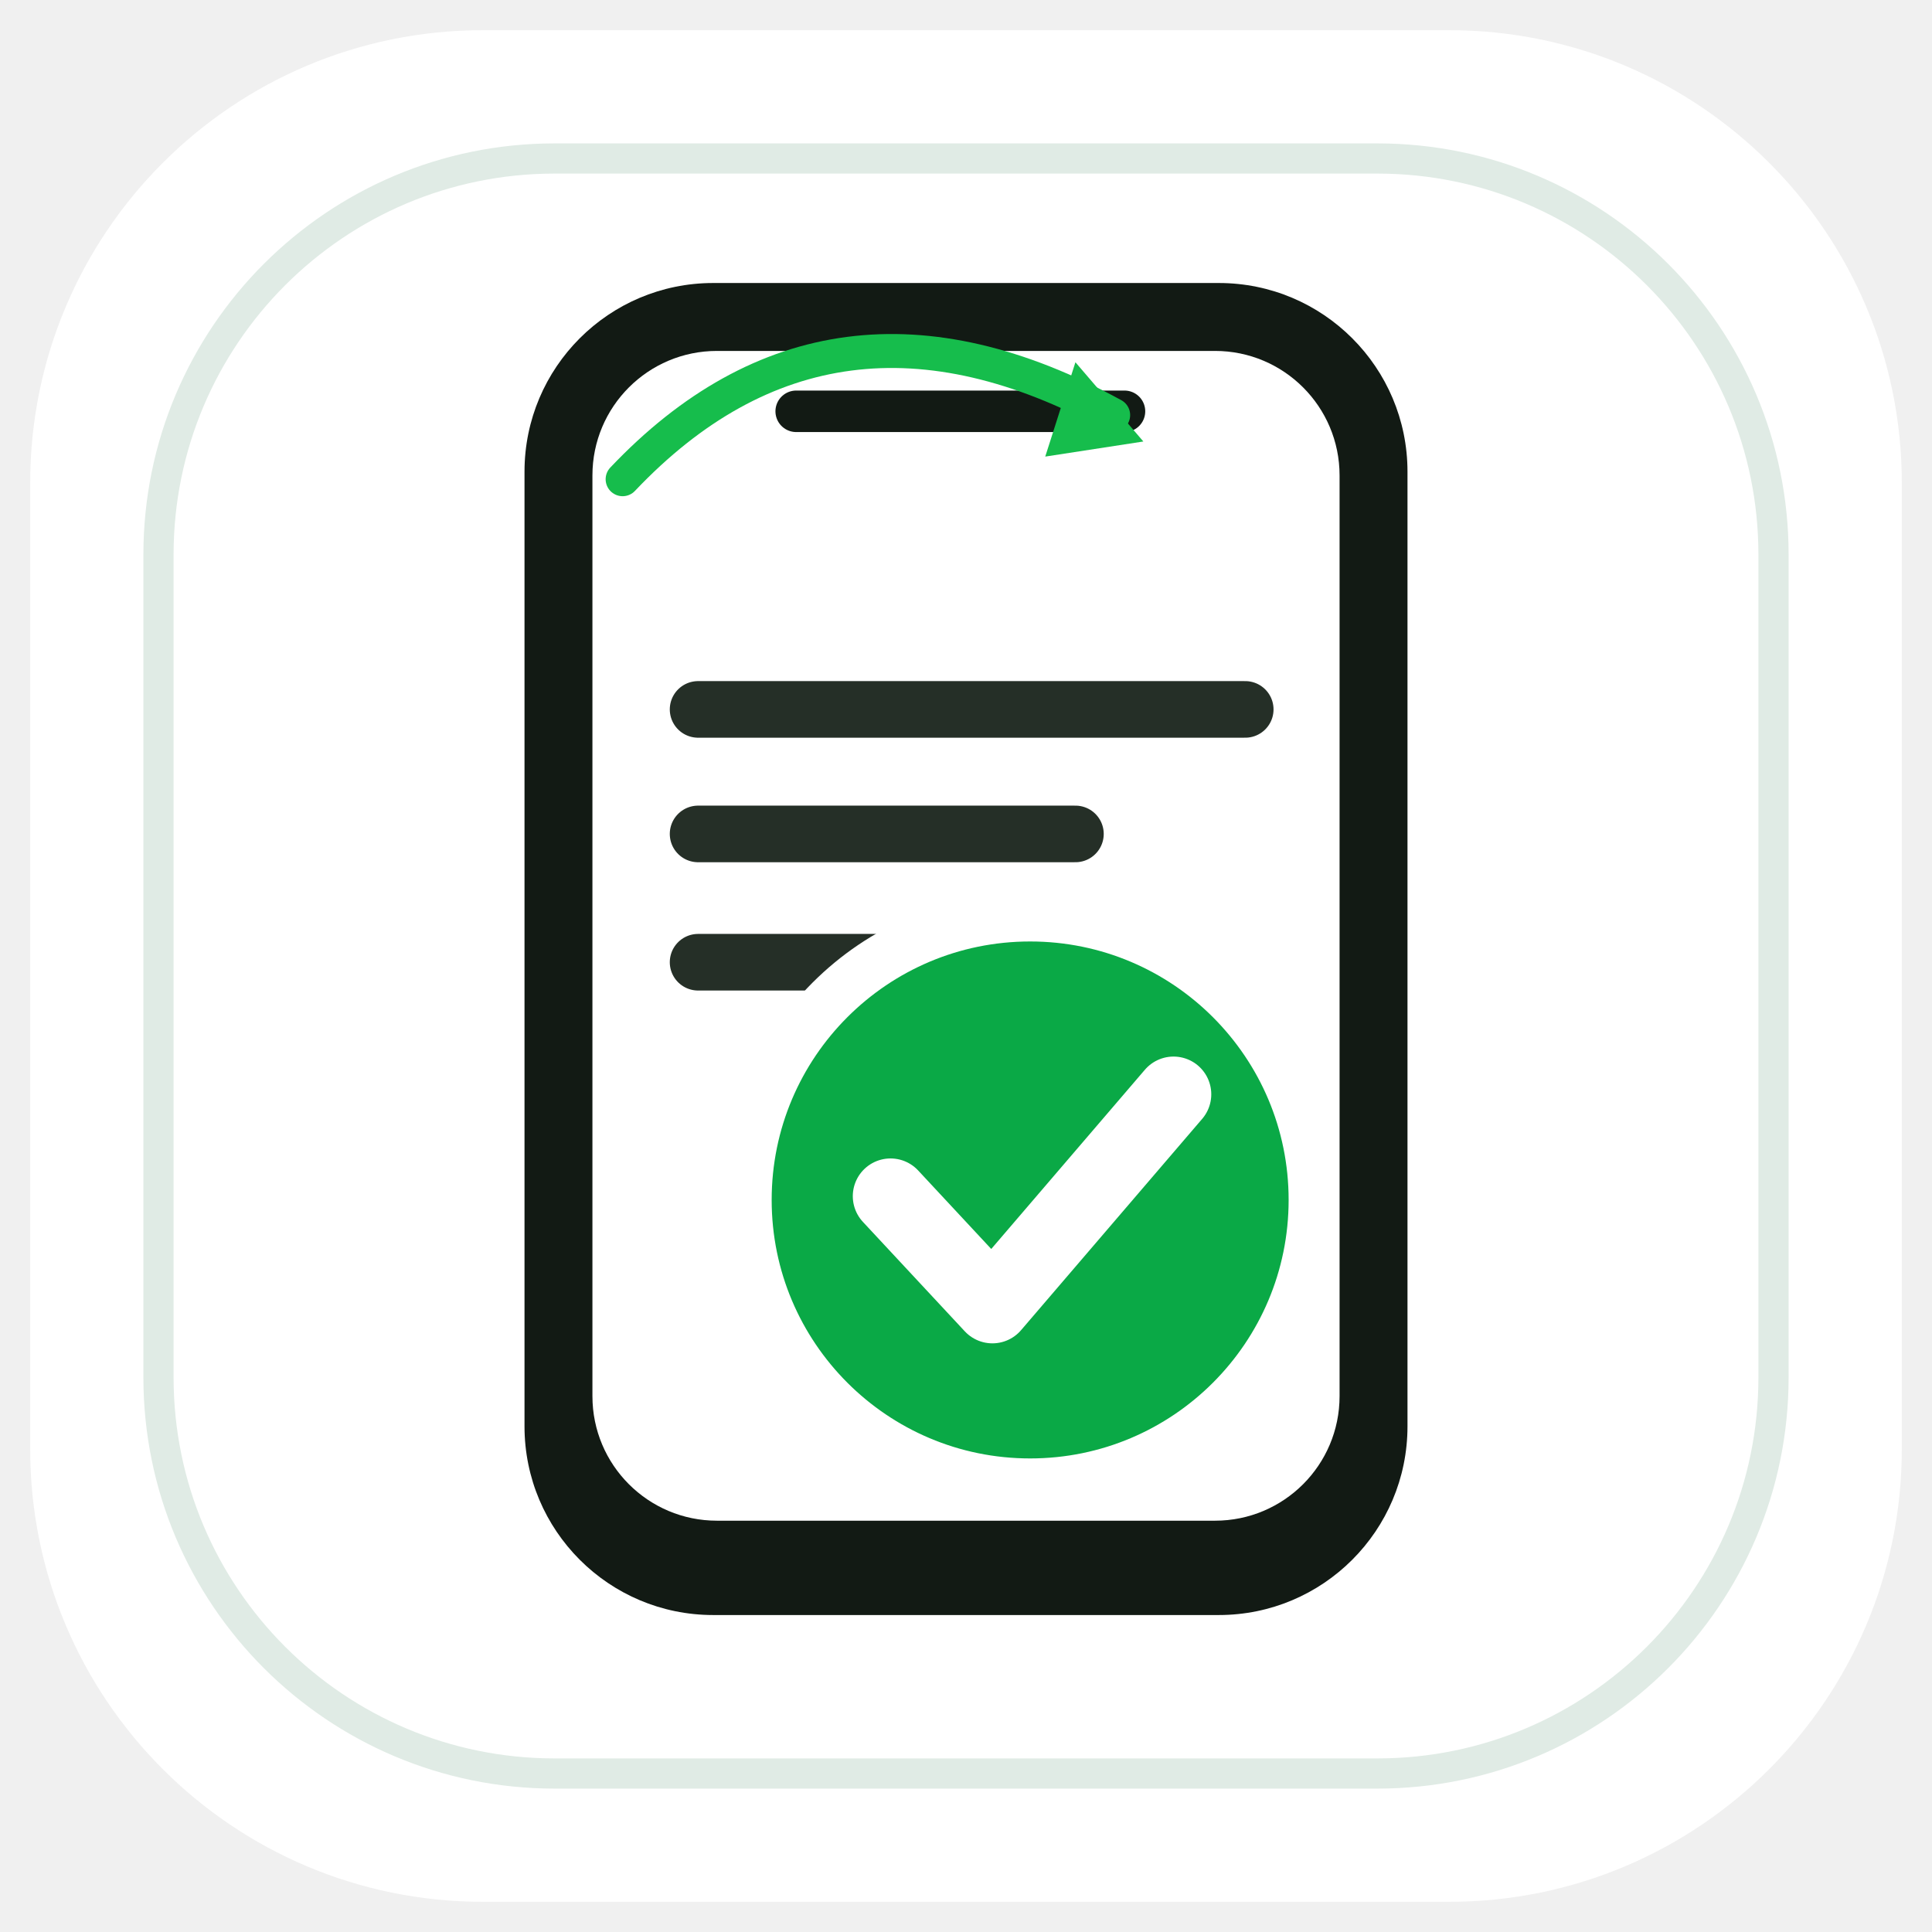
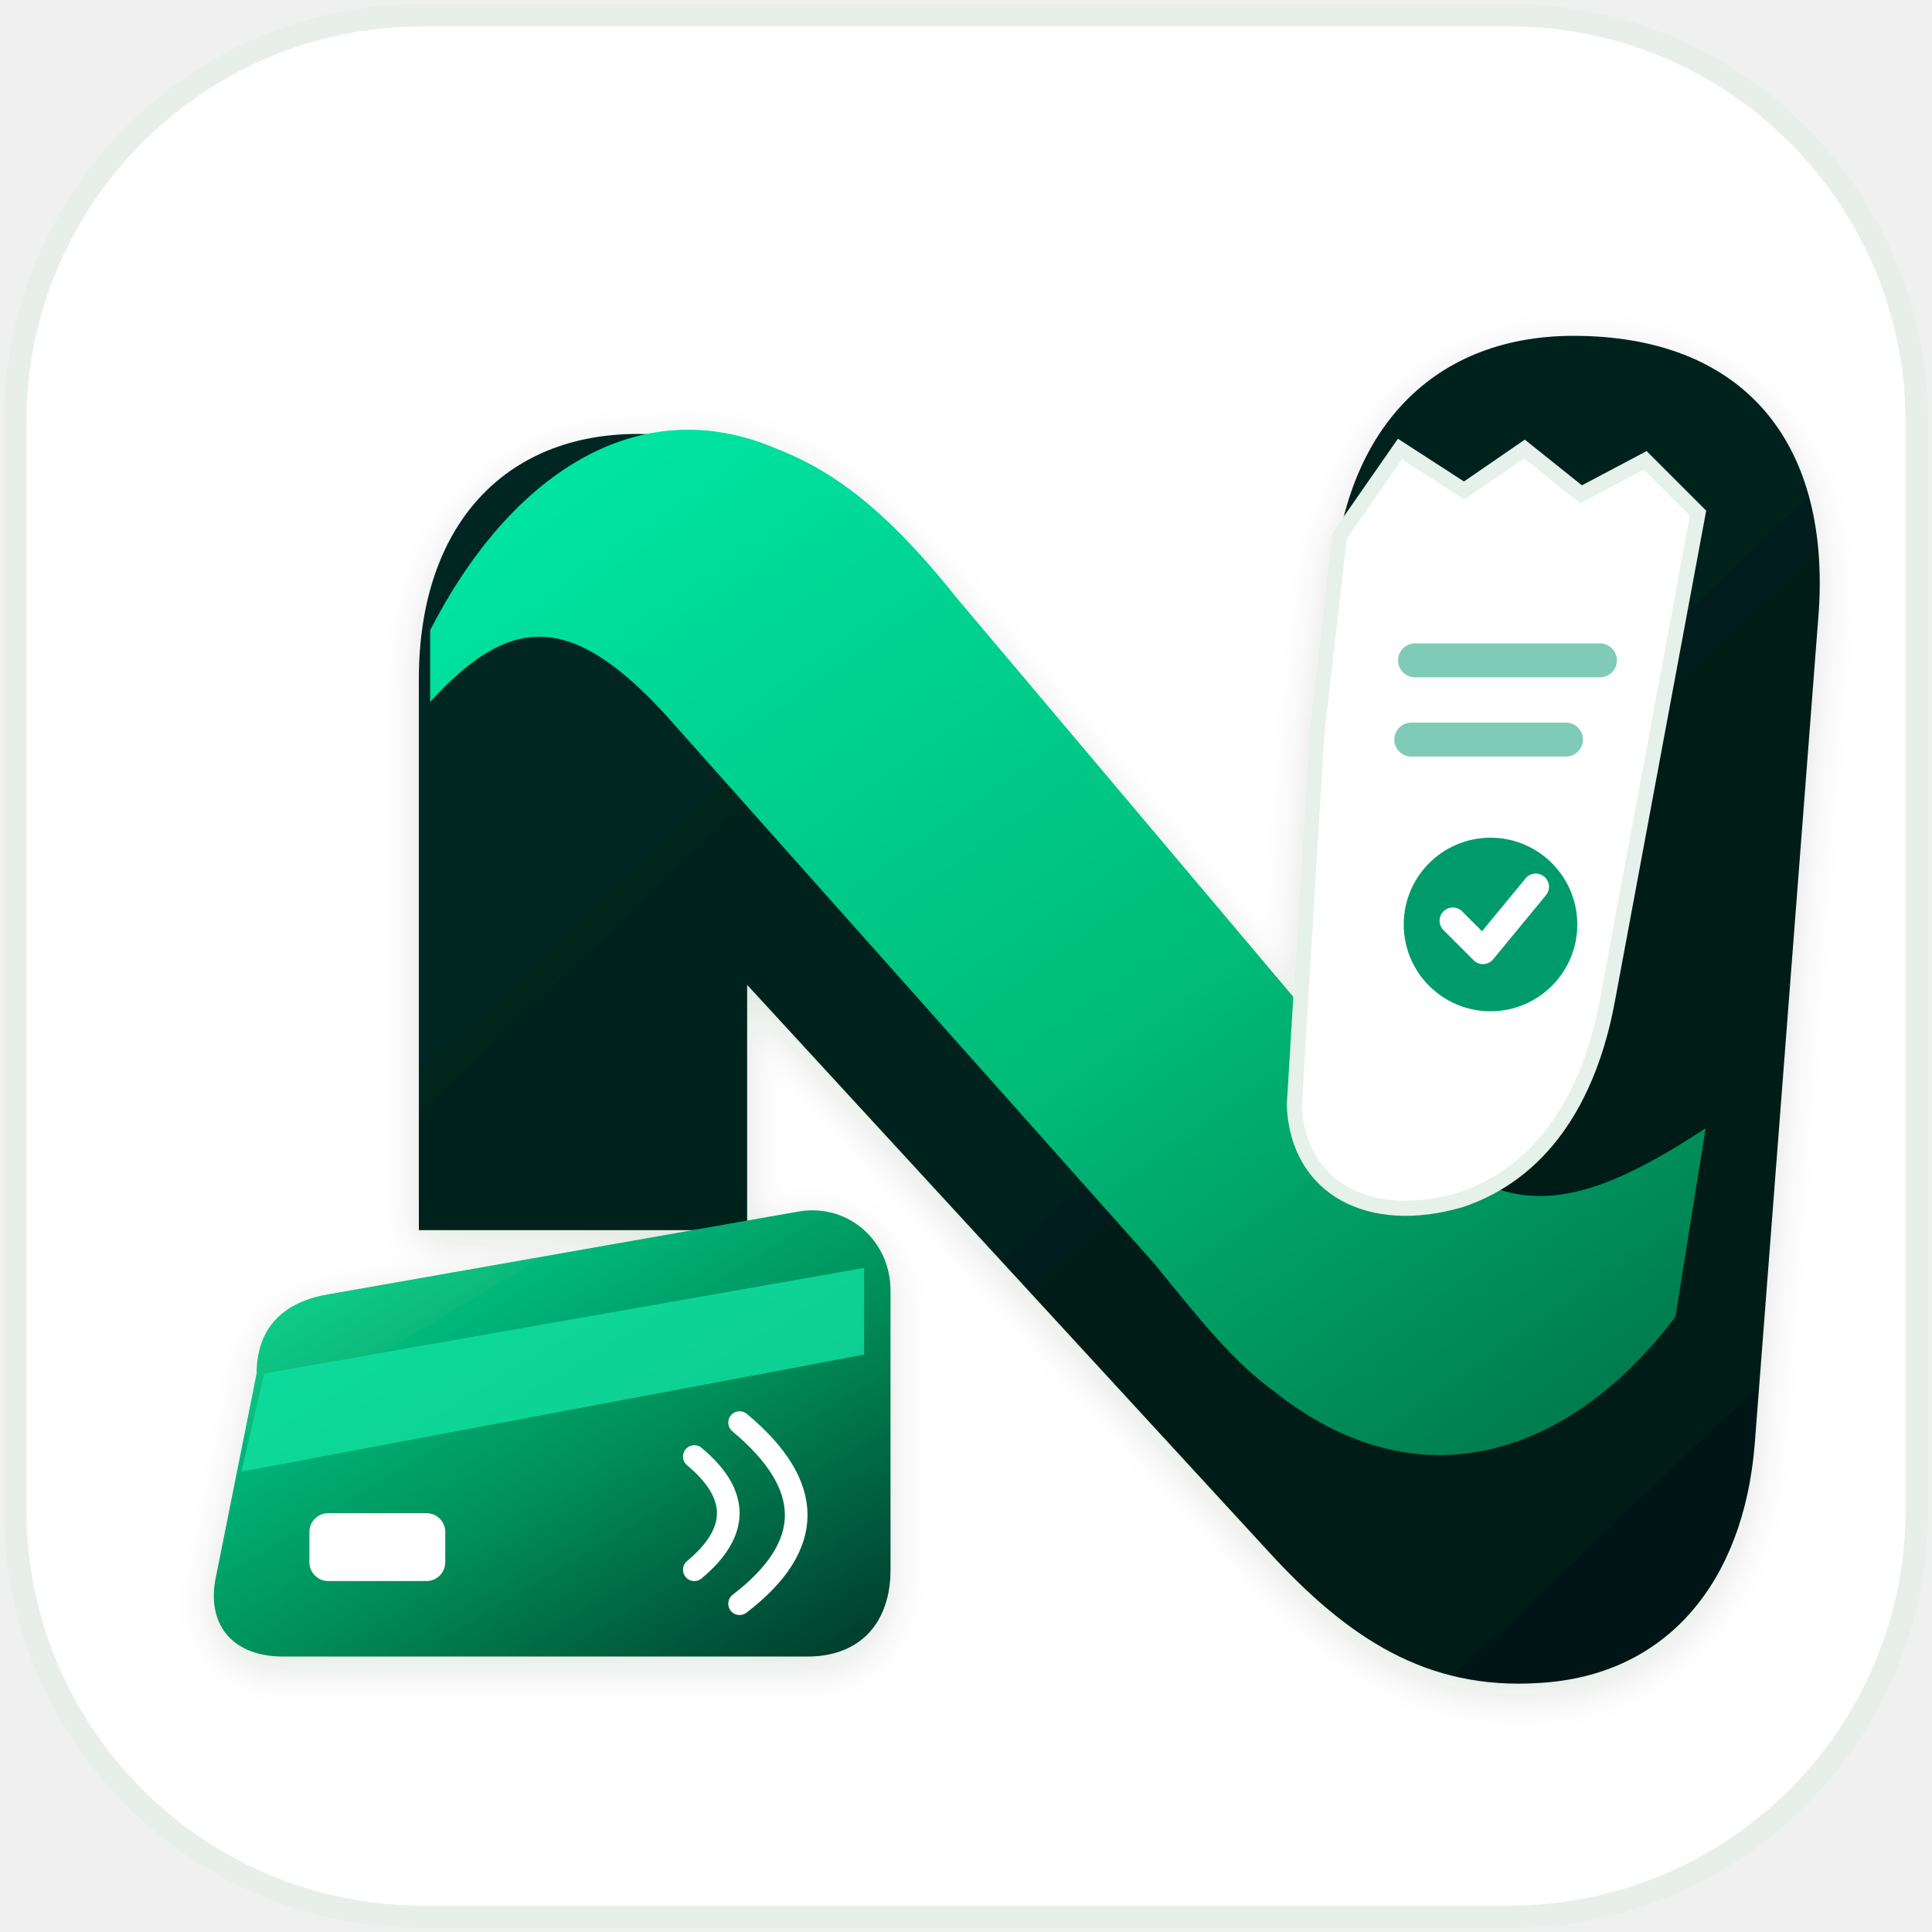
- <svg xmlns="http://www.w3.org/2000/svg" width="512" height="512" viewBox="0 0 512 512">
-   <rect x="8" y="8" width="496" height="496" rx="120" fill="#fff" />
-   <rect x="42" y="42" width="428" height="428" rx="105" fill="#fff" stroke="#e0ebe5" stroke-width="8" />
-   <rect x="139" y="75" width="234" height="353" rx="50" fill="#121a14" />
-   <rect x="157" y="93" width="198" height="310" rx="33" fill="#fff" />
-   <path d="M211 109h87" stroke="#121a14" stroke-width="11" stroke-linecap="round" />
-   <path d="M185 188h145M185 221h100M185 255h110" stroke="#252f27" stroke-width="15" stroke-linecap="round" />
-   <circle cx="273" cy="318" r="75" fill="#0aa946" stroke="#fff" stroke-width="13" />
-   <path d="m236 317 27 29 48-56" stroke="#fff" stroke-width="20" fill="none" stroke-linecap="round" stroke-linejoin="round" />
-   <path d="M165 127q55-58 130-17" fill="none" stroke="#16bd4c" stroke-width="9" stroke-linecap="round" />
-   <path d="m285 96 18 21-26 4" fill="#16bd4c" />
+ <svg xmlns="http://www.w3.org/2000/svg" viewBox="0 0 512 512" width="512" height="512" role="img" aria-label="NANA PAY - N verde e preto com recibo e cartão">
+   <defs>
+     <linearGradient id="dark" x1="0" y1="0" x2="1" y2="1">
+       <stop stop-color="#052a25" />
+       <stop offset="1" stop-color="#001711" />
+     </linearGradient>
+     <linearGradient id="fresh" x1=".1" y1=".05" x2=".9" y2=".98">
+       <stop stop-color="#00e4a2" />
+       <stop offset=".57" stop-color="#05bb79" />
+       <stop offset="1" stop-color="#007a4d" />
+     </linearGradient>
+     <linearGradient id="credit" x1="0" y1="0" x2=".9" y2="1">
+       <stop stop-color="#0de59e" />
+       <stop offset=".6" stop-color="#008d59" />
+       <stop offset="1" stop-color="#00402e" />
+     </linearGradient>
+     <filter id="soft" x="-20%" y="-20%" width="140%" height="140%">
+       <feDropShadow dx="0" dy="3" stdDeviation="5" flood-color="#053b29" flood-opacity=".12" />
+     </filter>
+   </defs>
+   <rect x="4" y="4" width="504" height="504" rx="108" fill="#fff" stroke="#e8efea" stroke-width="6" />
+   <g filter="url(#soft)">
+     <path d="M111 319V180c0-41 23-65 58-65 26 0 47 13 67 35l115 139 2-128c1-46 26-72 64-72 44 0 68 27 65 73l-17 221c-3 36-23 61-57 63-30 2-51-12-72-35L198 261v65H111Z" fill="url(#dark)" />
+     <path d="M114 167c21-41 55-64 92-48 18 7 32 20 48 40l108 128c31 36 49 39 90 12l-8 50c-28 37-68 50-106 20-11-8-19-18-32-34L176 189c-25-27-41-26-62-3Z" fill="url(#fresh)" />
+     <path d="M355 142l16-23 17 11 16-11 15 12 17-9 14 14-24 129c-5 27-18 46-39 53-24 7-43-3-44-25l6-99Z" fill="#fff" stroke="#e6f1eb" stroke-width="4" />
+     <path d="M375 175h49M374 196h41" stroke="#80cbb7" stroke-linecap="round" stroke-width="9" />
+     <circle cx="395" cy="245" r="23" fill="#049b6b" />
+     <path d="m385 244 8 8 14-17" fill="none" stroke="#fff" stroke-width="7" stroke-linecap="round" stroke-linejoin="round" />
+     <path d="M68 364c0-12 7-19 19-21l125-22c13-2 24 8 24 21v74c0 14-8 23-22 23H75c-13 0-20-8-18-20Z" fill="url(#credit)" />
+     <path d="m70 364 159-28v23L64 390Z" fill="#0ce1a0" opacity=".8" />
+     <rect x="82" y="401" width="36" height="18" rx="5" fill="#fff" />
+     <path d="M184 386q18 15 0 30m12-39q30 25 0 48" stroke="#fff" stroke-width="6" fill="none" stroke-linecap="round" />
+   </g>
</svg>
